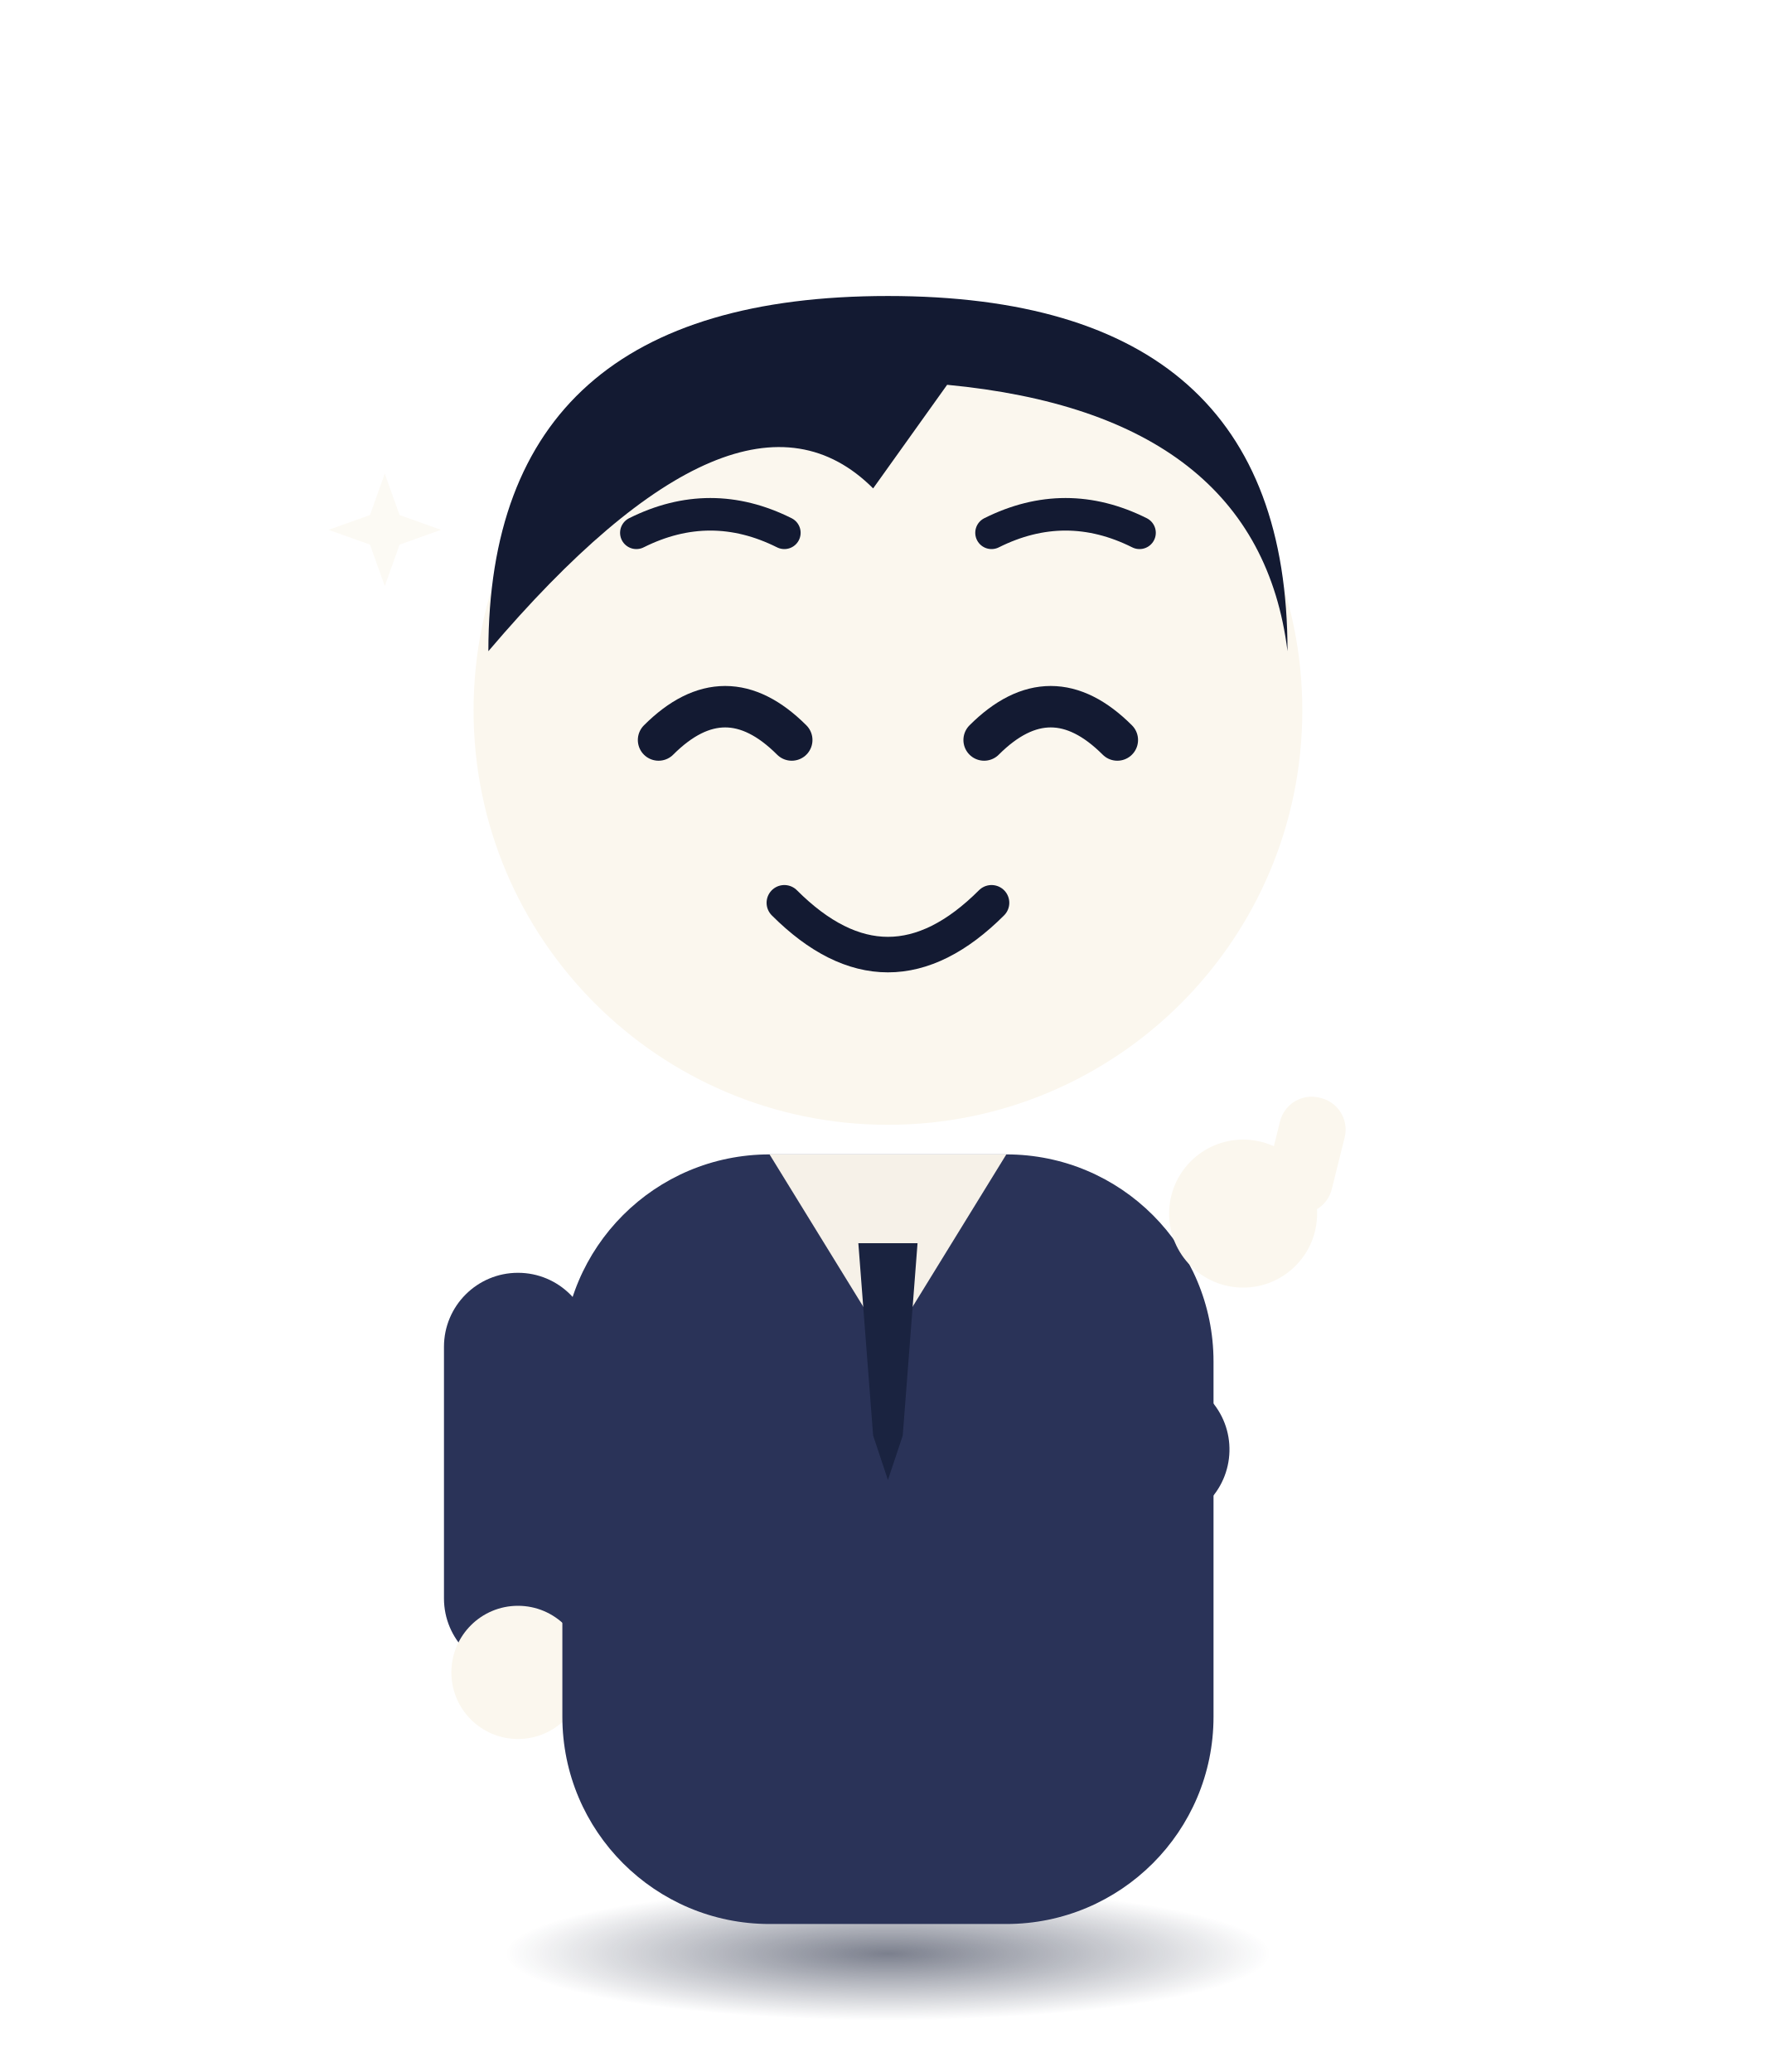
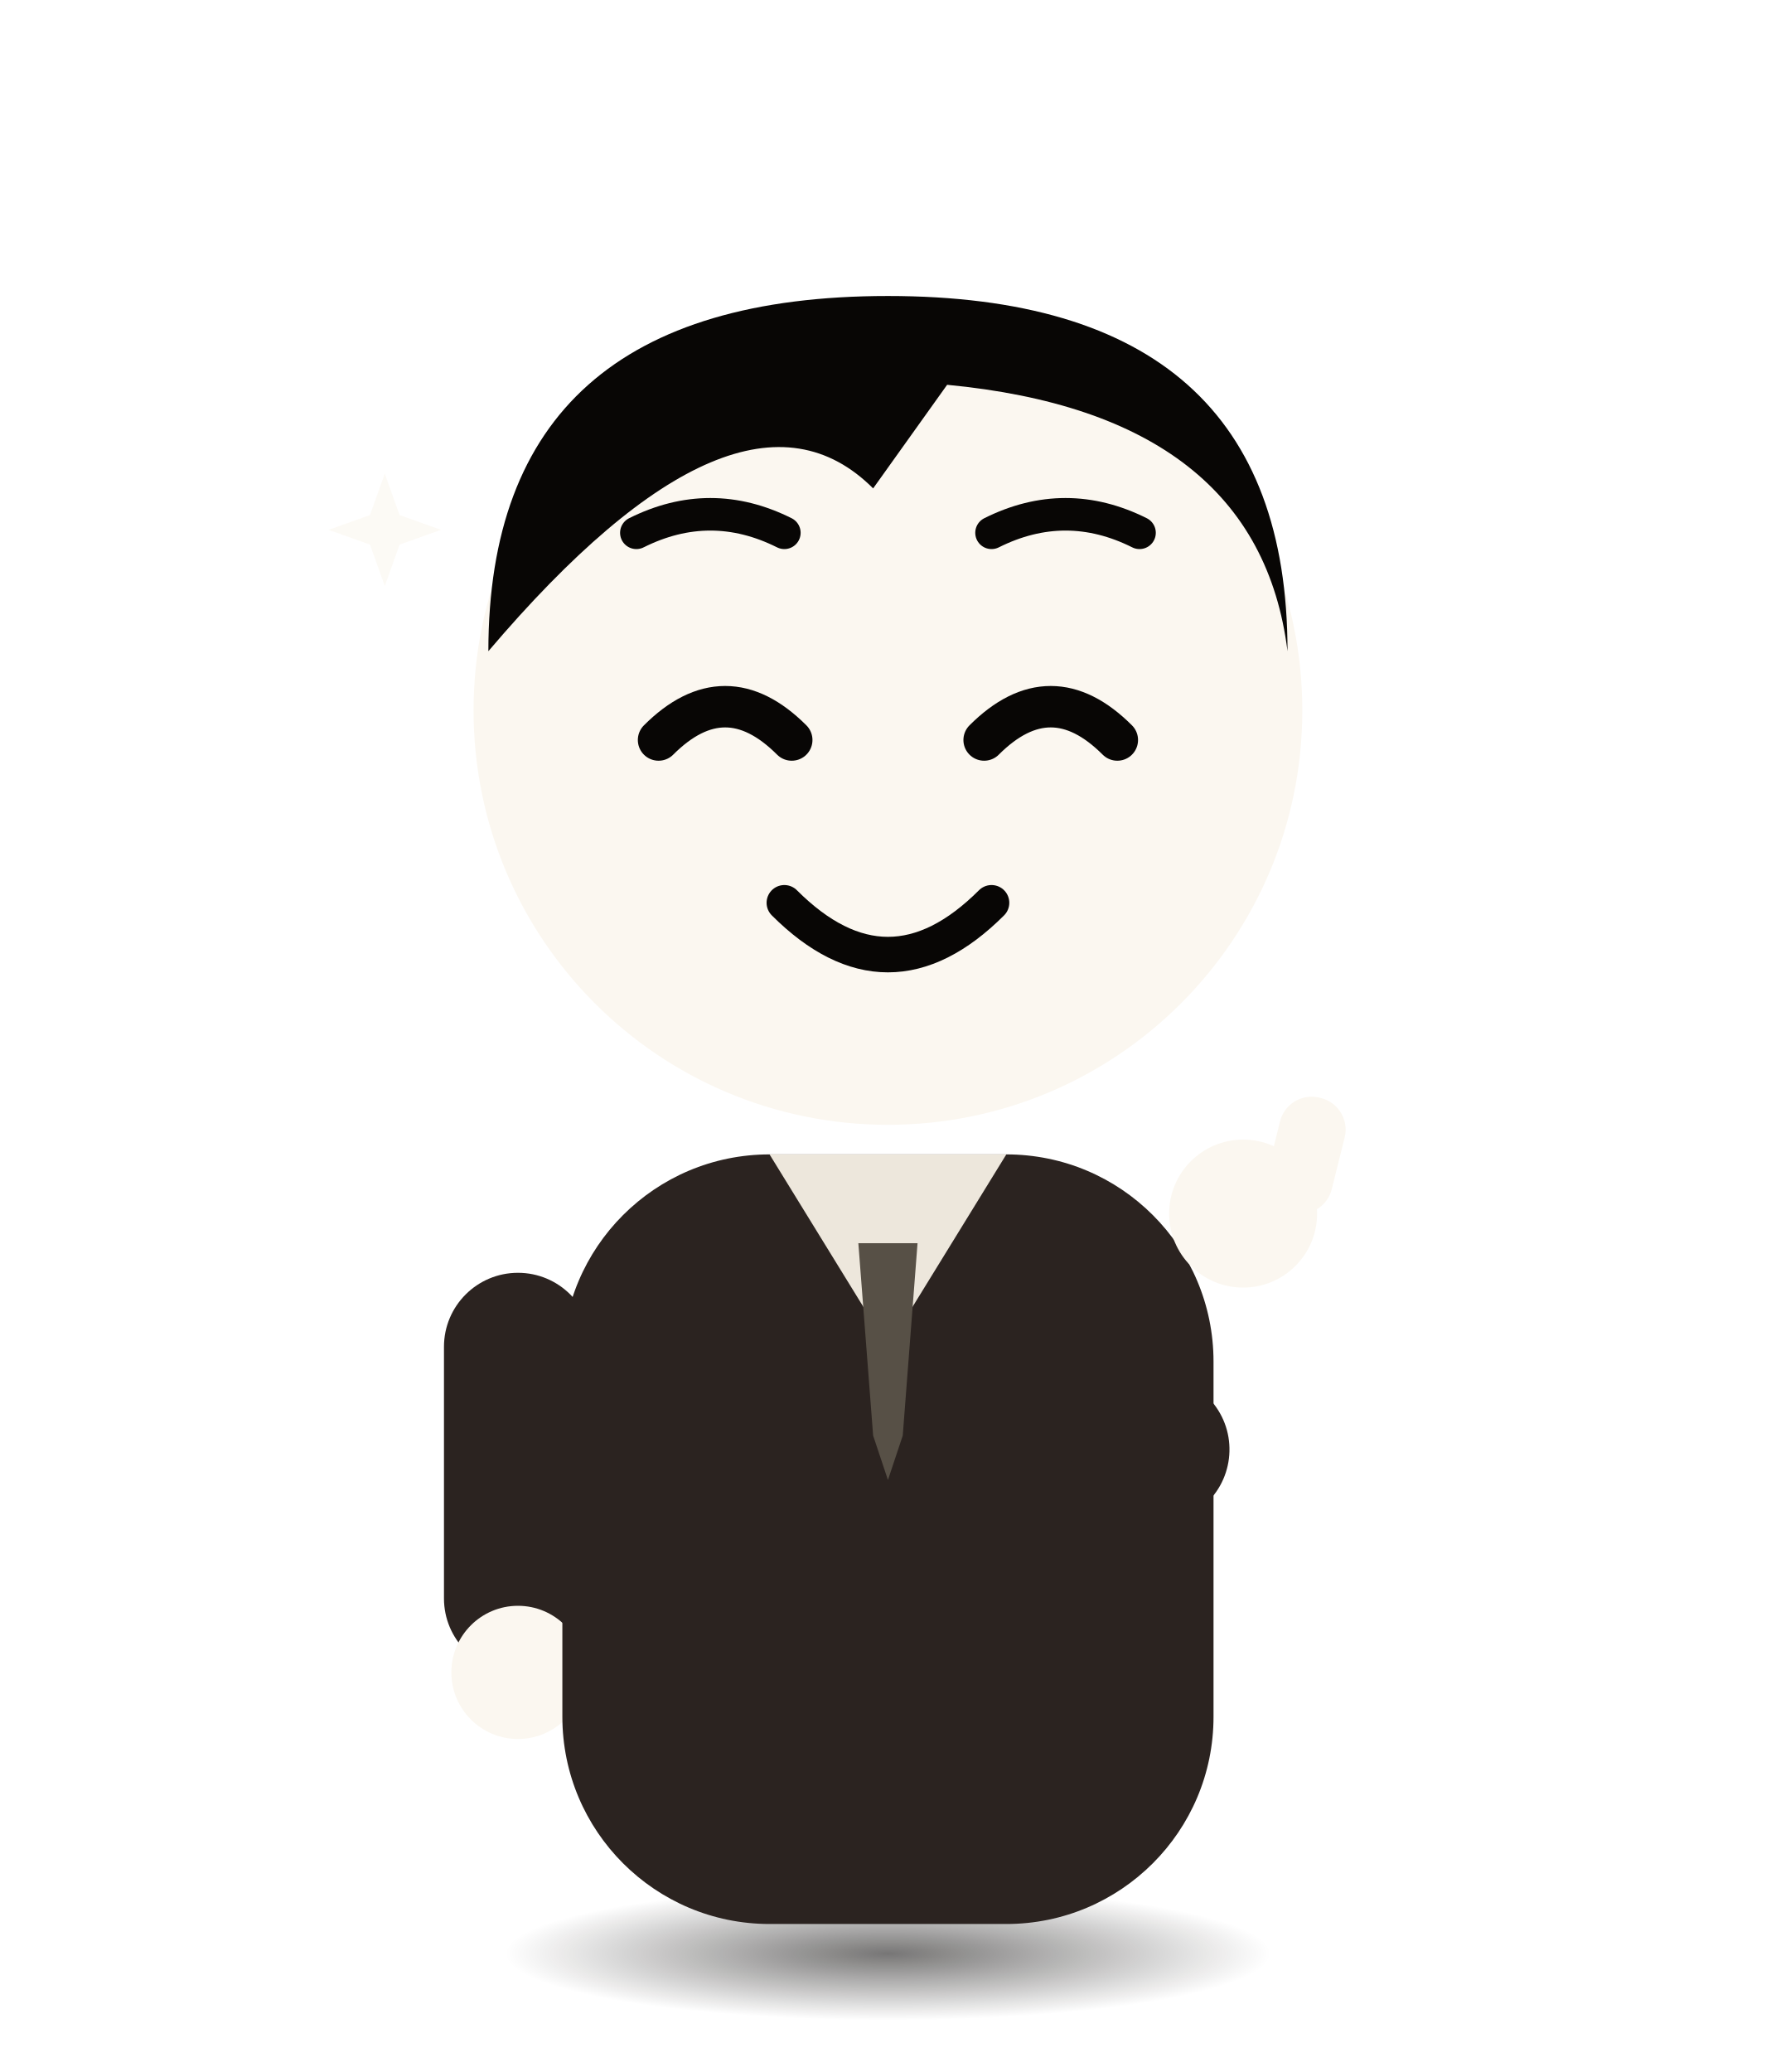
<svg xmlns="http://www.w3.org/2000/svg" viewBox="0 0 120 140">
  <defs>
    <radialGradient id="sh">
-       <stop offset="0%" stop-color="#0F1730" stop-opacity=".55" />
-       <stop offset="100%" stop-color="#0F1730" stop-opacity="0" />
+       <stop offset="0%" stop-color="#080605" stop-opacity=".55" />
+       <stop offset="100%" stop-color="#080605" stop-opacity="0" />
    </radialGradient>
  </defs>
  <ellipse cx="60" cy="132" rx="26" ry="4.5" fill="url(#sh)" />
-   <rect x="30" y="86" width="10" height="27" rx="5" fill="#2A3358" />
-   <circle cx="35" cy="113" r="4.5" fill="#FBF7EE" />
-   <rect x="38" y="78" width="44" height="52" rx="14" fill="#2A3358" />
-   <path d="M52 78 L60 91 L68 78 Z" fill="#F6F1E8" />
-   <path d="M58 84 L62 84 L61 97 L60 100 L59 97 Z" fill="#1A2340" />
-   <rect x="70" y="84" width="10" height="20" rx="5" fill="#2A3358" transform="rotate(-38 75 94)" />
-   <circle cx="84" cy="82" r="5" fill="#FBF7EE" />
-   <rect x="86" y="74" width="4.5" height="8" rx="2.2" fill="#FBF7EE" transform="rotate(14 88 78)" />
-   <circle cx="60" cy="48" r="28" fill="#FBF7EE" />
-   <path d="M33 44 Q33 20 60 20 Q87 20 87 44 Q85 28 64 26 L59 33 Q50 24 33 44 Z" fill="#131A32" />
-   <path d="M43 36 Q48 33.5 53 36" stroke="#131A32" stroke-width="2.2" fill="none" stroke-linecap="round" />
-   <path d="M67 36 Q72 33.5 77 36" stroke="#131A32" stroke-width="2.2" fill="none" stroke-linecap="round" />
-   <path d="M44.5 50 Q49 45.5 53.5 50" stroke="#131A32" stroke-width="2.8" fill="none" stroke-linecap="round" />
-   <path d="M66.5 50 Q71 45.5 75.5 50" stroke="#131A32" stroke-width="2.8" fill="none" stroke-linecap="round" />
-   <path d="M53 61 Q60 68 67 61" stroke="#131A32" stroke-width="2.4" fill="none" stroke-linecap="round" />
-   <path d="M26 32l1 2.8 2.8 1-2.8 1L26 39.6l-1-2.8-2.8-1 2.8-1Z" fill="#FBF7EE" opacity=".65" />
+   <rect x="30" y="86" width="10" height="27" rx="5" fill="#2B2320" />
+   <circle cx="35" cy="113" r="4.5" fill="#FBF7F0" />
+   <rect x="38" y="78" width="44" height="52" rx="14" fill="#2B2320" />
+   <path d="M52 78 L60 91 L68 78 Z" fill="#EDE7DC" />
+   <path d="M58 84 L62 84 L61 97 L60 100 L59 97 Z" fill="#575046" />
+   <rect x="70" y="84" width="10" height="20" rx="5" fill="#2B2320" transform="rotate(-38 75 94)" />
+   <circle cx="84" cy="82" r="5" fill="#FBF7F0" />
+   <rect x="86" y="74" width="4.5" height="8" rx="2.2" fill="#FBF7F0" transform="rotate(14 88 78)" />
+   <circle cx="60" cy="48" r="28" fill="#FBF7F0" />
+   <path d="M33 44 Q33 20 60 20 Q87 20 87 44 Q85 28 64 26 L59 33 Q50 24 33 44 Z" fill="#080605" />
+   <path d="M43 36 Q48 33.5 53 36" stroke="#080605" stroke-width="2.2" fill="none" stroke-linecap="round" />
+   <path d="M67 36 Q72 33.5 77 36" stroke="#080605" stroke-width="2.2" fill="none" stroke-linecap="round" />
+   <path d="M44.5 50 Q49 45.5 53.5 50" stroke="#080605" stroke-width="2.8" fill="none" stroke-linecap="round" />
+   <path d="M66.5 50 Q71 45.5 75.5 50" stroke="#080605" stroke-width="2.8" fill="none" stroke-linecap="round" />
+   <path d="M53 61 Q60 68 67 61" stroke="#080605" stroke-width="2.4" fill="none" stroke-linecap="round" />
+   <path d="M26 32l1 2.8 2.8 1-2.8 1L26 39.6l-1-2.8-2.8-1 2.8-1Z" fill="#FBF7F0" opacity=".65" />
</svg>
